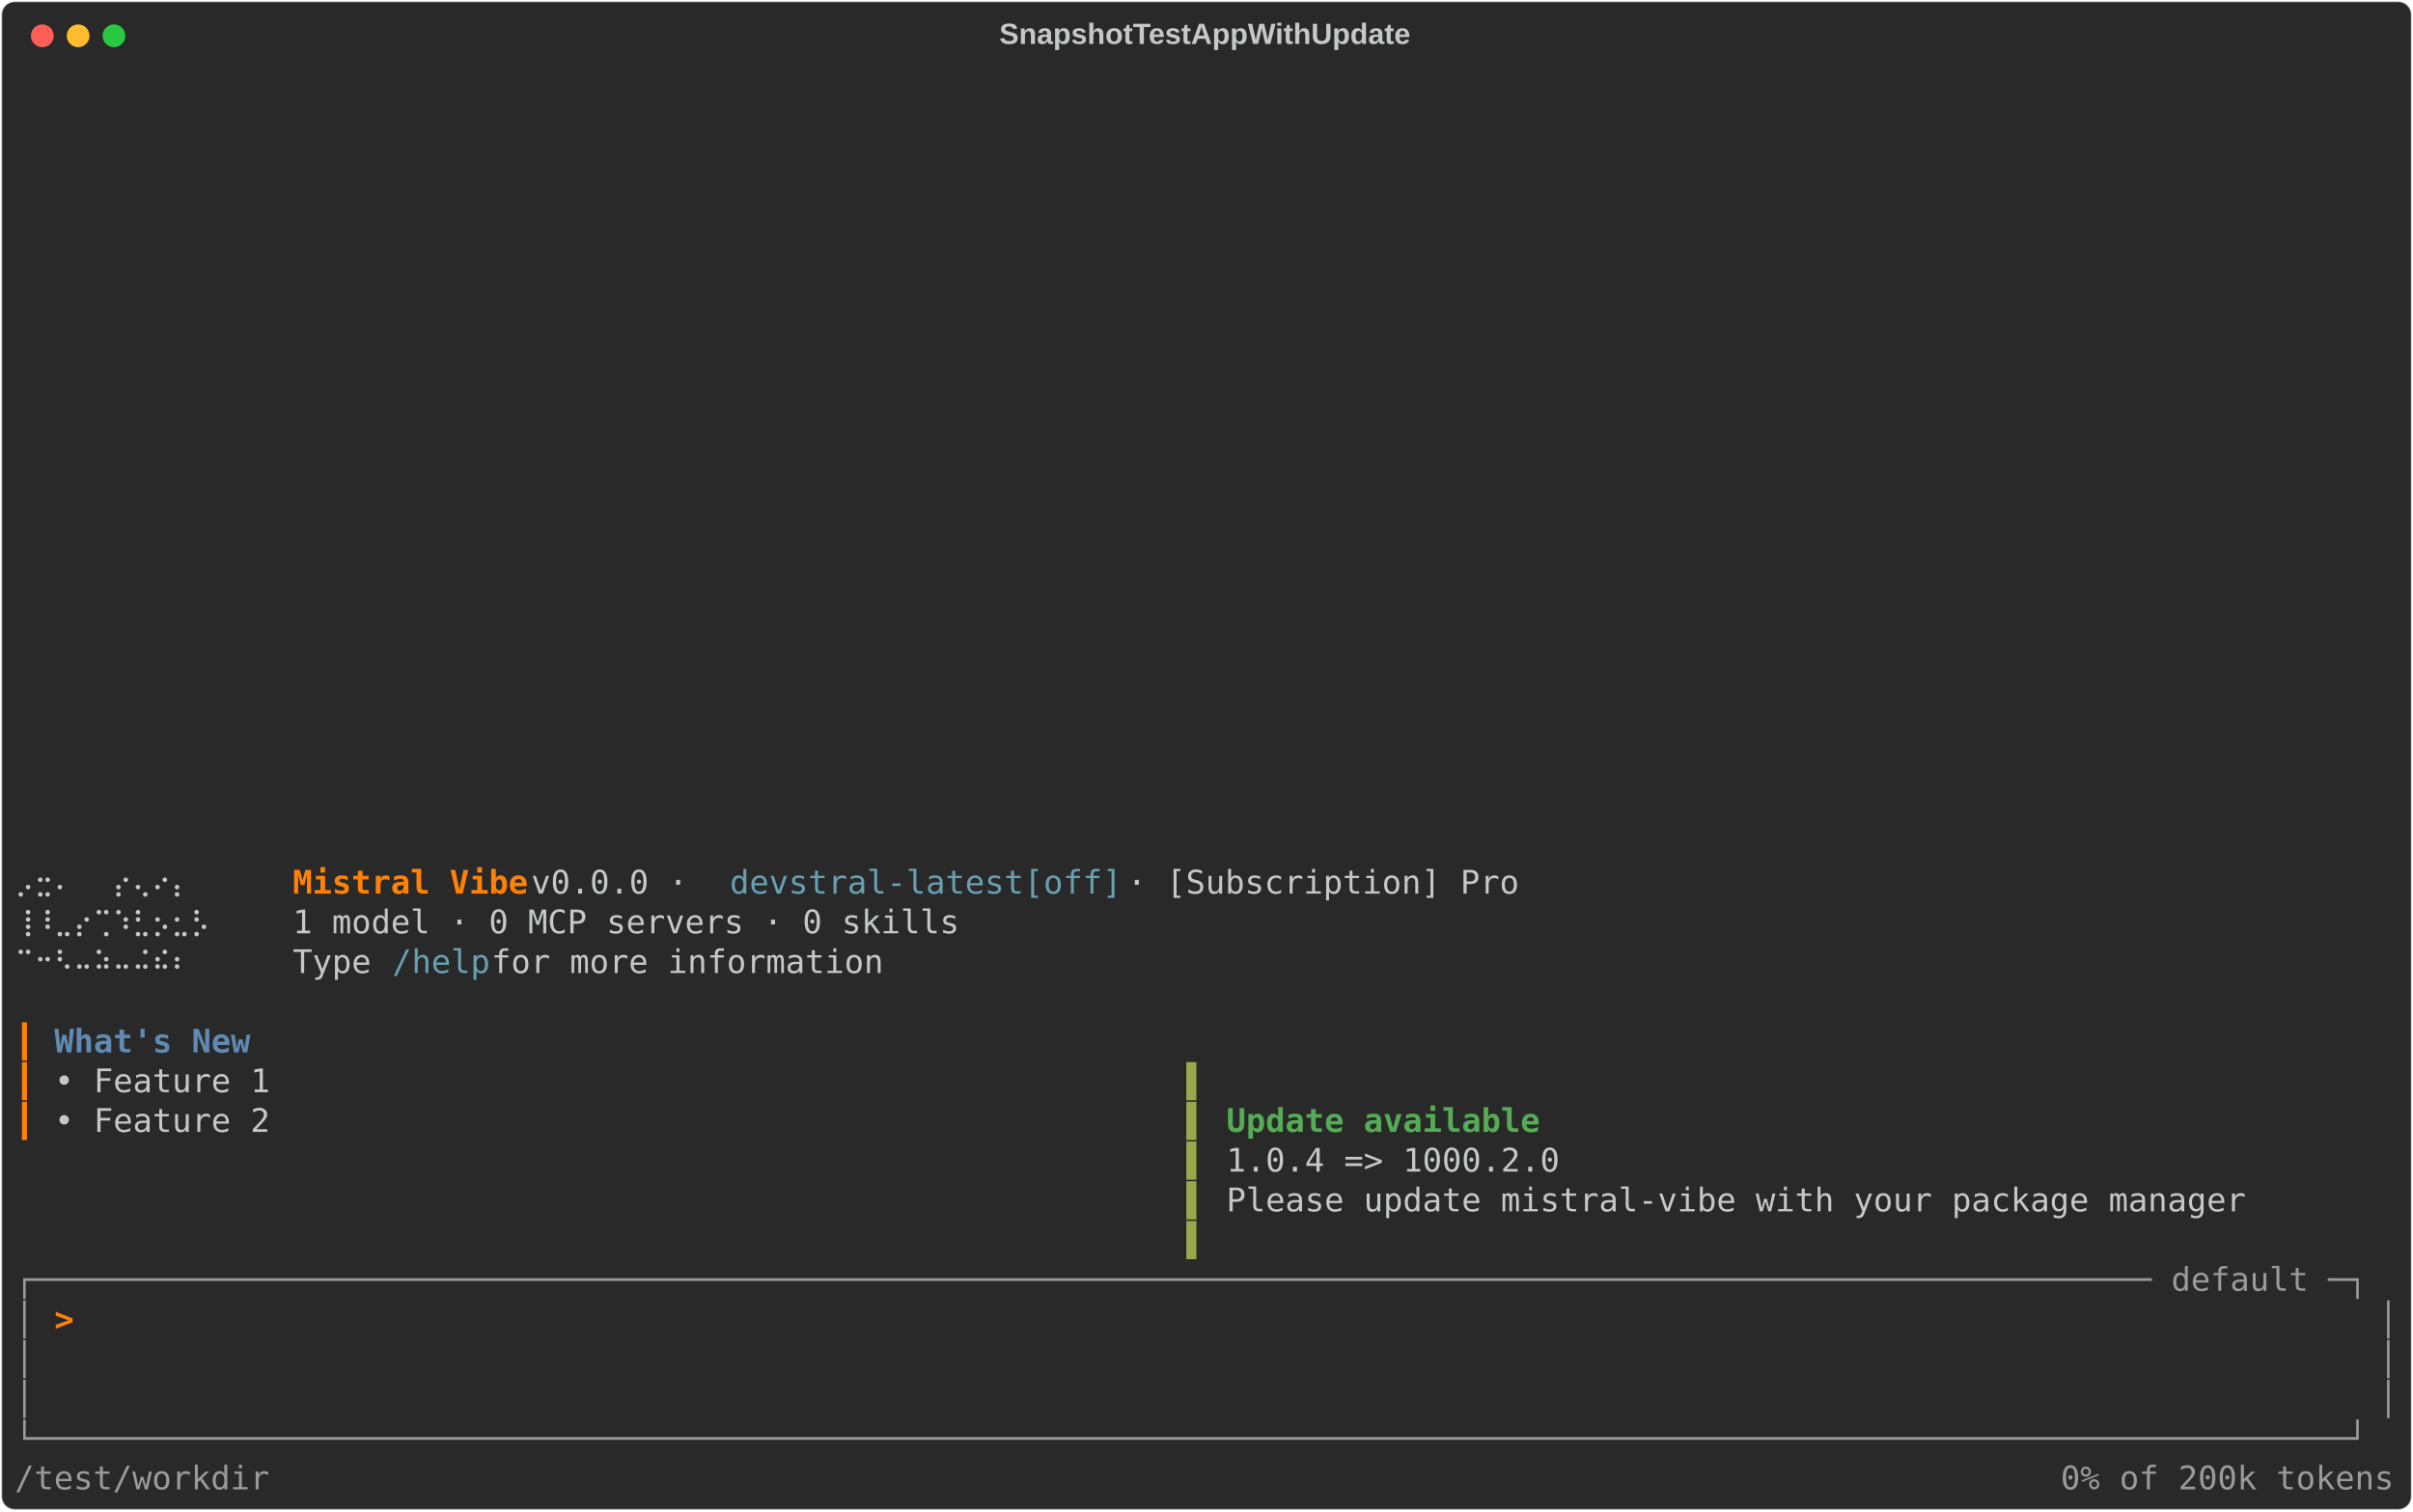
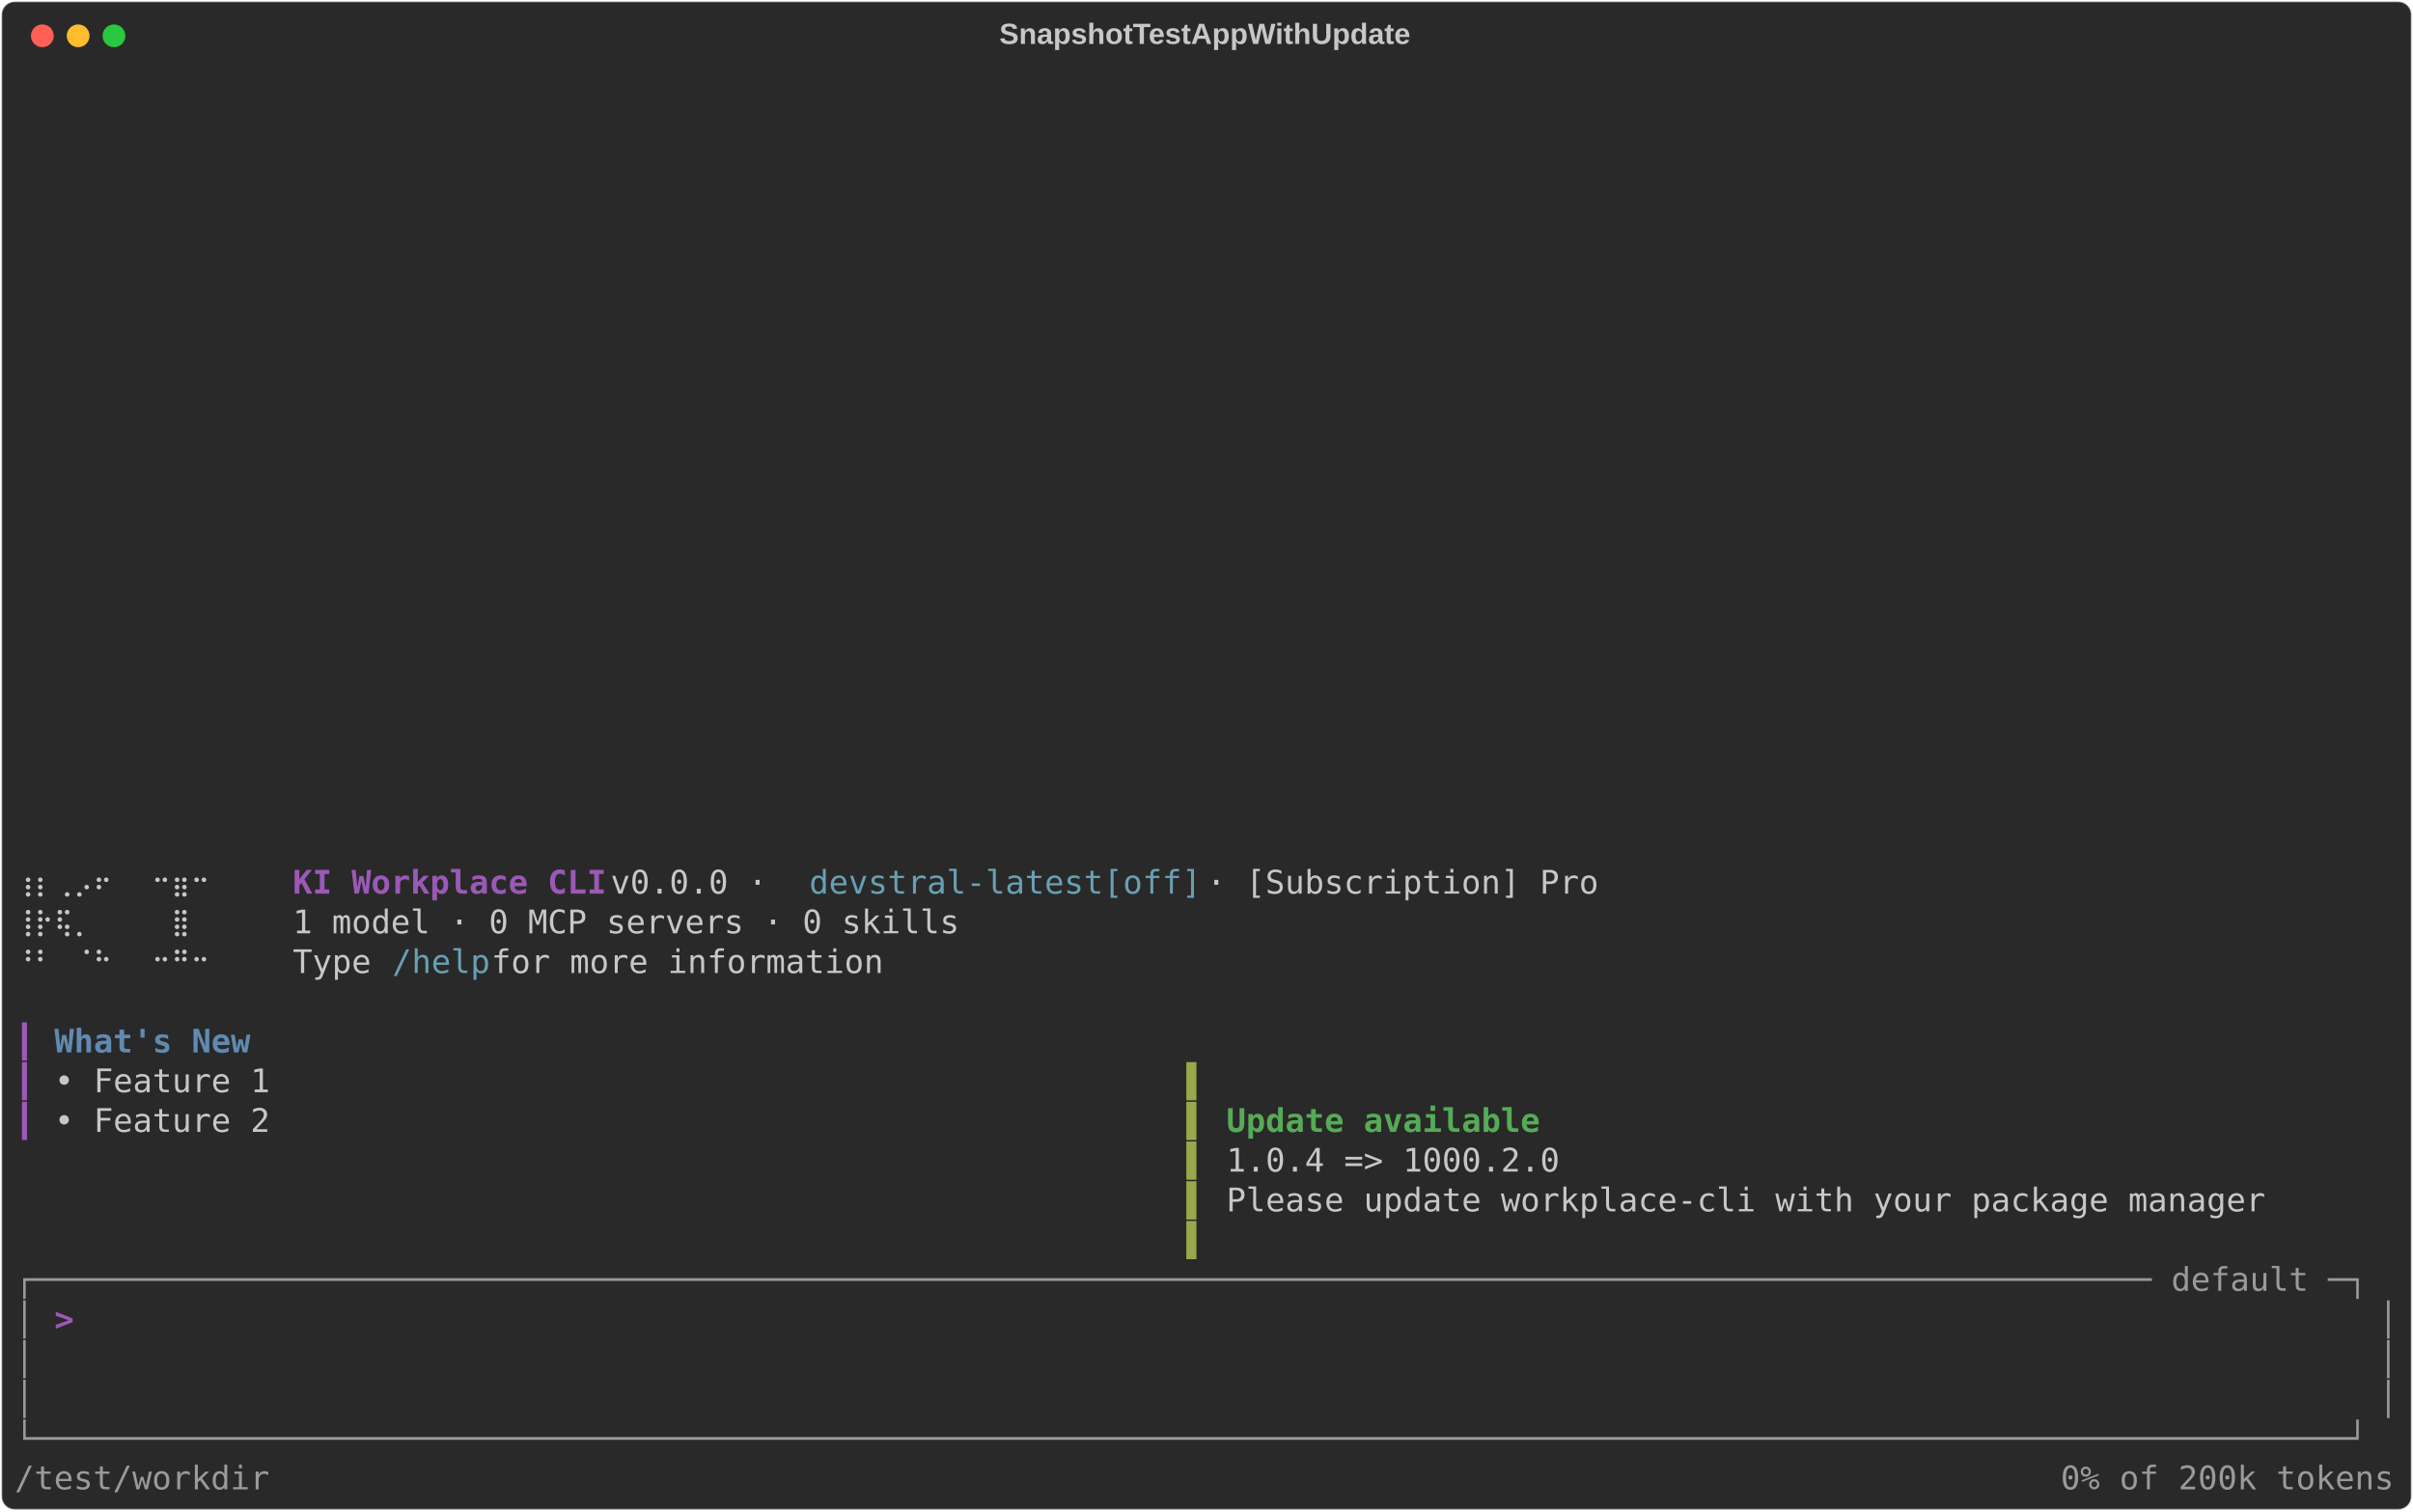
<svg xmlns="http://www.w3.org/2000/svg" class="rich-terminal" viewBox="0 0 1482 928.4">
  <style>

    @font-face {
        font-family: "Fira Code";
        src: local("FiraCode-Regular"),
                url("https://cdnjs.cloudflare.com/ajax/libs/firacode/6.2.0/woff2/FiraCode-Regular.woff2") format("woff2"),
                url("https://cdnjs.cloudflare.com/ajax/libs/firacode/6.2.0/woff/FiraCode-Regular.woff") format("woff");
        font-style: normal;
        font-weight: 400;
    }
    @font-face {
        font-family: "Fira Code";
        src: local("FiraCode-Bold"),
                url("https://cdnjs.cloudflare.com/ajax/libs/firacode/6.2.0/woff2/FiraCode-Bold.woff2") format("woff2"),
                url("https://cdnjs.cloudflare.com/ajax/libs/firacode/6.2.0/woff/FiraCode-Bold.woff") format("woff");
        font-style: bold;
        font-weight: 700;
    }

    .terminal-matrix {
        font-family: Fira Code, monospace;
        font-size: 20px;
        line-height: 24.4px;
        font-variant-east-asian: full-width;
    }

    .terminal-title {
        font-size: 18px;
        font-weight: bold;
        font-family: arial;
    }

    .terminal-r1 { fill: #c5c8c6 }
- .terminal-r2 { fill: #ff8205;font-weight: bold }
+ .terminal-r2 { fill: #9b59b6;font-weight: bold }
.terminal-r3 { fill: #68a0b3 }
- .terminal-r4 { fill: #ff8205 }
+ .terminal-r4 { fill: #9b59b6 }
.terminal-r5 { fill: #608ab1;font-weight: bold }
.terminal-r6 { fill: #98a84b }
.terminal-r7 { fill: #56ab56;font-weight: bold }
.terminal-r8 { fill: #9a9b99 }
    </style>
  <defs>
    <clipPath id="terminal-clip-terminal">
      <rect x="0" y="0" width="1463.0" height="877.4" />
    </clipPath>
    <clipPath id="terminal-line-0">
      <rect x="0" y="1.5" width="1464" height="24.65" />
    </clipPath>
    <clipPath id="terminal-line-1">
      <rect x="0" y="25.9" width="1464" height="24.65" />
    </clipPath>
    <clipPath id="terminal-line-2">
      <rect x="0" y="50.3" width="1464" height="24.65" />
    </clipPath>
    <clipPath id="terminal-line-3">
      <rect x="0" y="74.7" width="1464" height="24.65" />
    </clipPath>
    <clipPath id="terminal-line-4">
      <rect x="0" y="99.1" width="1464" height="24.65" />
    </clipPath>
    <clipPath id="terminal-line-5">
      <rect x="0" y="123.5" width="1464" height="24.65" />
    </clipPath>
    <clipPath id="terminal-line-6">
      <rect x="0" y="147.9" width="1464" height="24.65" />
    </clipPath>
    <clipPath id="terminal-line-7">
      <rect x="0" y="172.3" width="1464" height="24.65" />
    </clipPath>
    <clipPath id="terminal-line-8">
      <rect x="0" y="196.7" width="1464" height="24.65" />
    </clipPath>
    <clipPath id="terminal-line-9">
      <rect x="0" y="221.1" width="1464" height="24.65" />
    </clipPath>
    <clipPath id="terminal-line-10">
      <rect x="0" y="245.5" width="1464" height="24.65" />
    </clipPath>
    <clipPath id="terminal-line-11">
      <rect x="0" y="269.9" width="1464" height="24.65" />
    </clipPath>
    <clipPath id="terminal-line-12">
      <rect x="0" y="294.3" width="1464" height="24.65" />
    </clipPath>
    <clipPath id="terminal-line-13">
      <rect x="0" y="318.7" width="1464" height="24.65" />
    </clipPath>
    <clipPath id="terminal-line-14">
      <rect x="0" y="343.1" width="1464" height="24.65" />
    </clipPath>
    <clipPath id="terminal-line-15">
      <rect x="0" y="367.5" width="1464" height="24.65" />
    </clipPath>
    <clipPath id="terminal-line-16">
      <rect x="0" y="391.9" width="1464" height="24.65" />
    </clipPath>
    <clipPath id="terminal-line-17">
      <rect x="0" y="416.3" width="1464" height="24.65" />
    </clipPath>
    <clipPath id="terminal-line-18">
      <rect x="0" y="440.7" width="1464" height="24.65" />
    </clipPath>
    <clipPath id="terminal-line-19">
      <rect x="0" y="465.1" width="1464" height="24.65" />
    </clipPath>
    <clipPath id="terminal-line-20">
      <rect x="0" y="489.5" width="1464" height="24.65" />
    </clipPath>
    <clipPath id="terminal-line-21">
      <rect x="0" y="513.9" width="1464" height="24.65" />
    </clipPath>
    <clipPath id="terminal-line-22">
      <rect x="0" y="538.3" width="1464" height="24.65" />
    </clipPath>
    <clipPath id="terminal-line-23">
      <rect x="0" y="562.7" width="1464" height="24.65" />
    </clipPath>
    <clipPath id="terminal-line-24">
      <rect x="0" y="587.1" width="1464" height="24.65" />
    </clipPath>
    <clipPath id="terminal-line-25">
      <rect x="0" y="611.5" width="1464" height="24.65" />
    </clipPath>
    <clipPath id="terminal-line-26">
      <rect x="0" y="635.9" width="1464" height="24.65" />
    </clipPath>
    <clipPath id="terminal-line-27">
      <rect x="0" y="660.3" width="1464" height="24.65" />
    </clipPath>
    <clipPath id="terminal-line-28">
      <rect x="0" y="684.7" width="1464" height="24.65" />
    </clipPath>
    <clipPath id="terminal-line-29">
      <rect x="0" y="709.1" width="1464" height="24.65" />
    </clipPath>
    <clipPath id="terminal-line-30">
      <rect x="0" y="733.5" width="1464" height="24.65" />
    </clipPath>
    <clipPath id="terminal-line-31">
      <rect x="0" y="757.9" width="1464" height="24.65" />
    </clipPath>
    <clipPath id="terminal-line-32">
      <rect x="0" y="782.3" width="1464" height="24.65" />
    </clipPath>
    <clipPath id="terminal-line-33">
      <rect x="0" y="806.7" width="1464" height="24.65" />
    </clipPath>
    <clipPath id="terminal-line-34">
      <rect x="0" y="831.1" width="1464" height="24.65" />
    </clipPath>
  </defs>
  <rect fill="#292929" stroke="rgba(255,255,255,0.35)" stroke-width="1" x="1" y="1" width="1480" height="926.4" rx="8" />
  <text class="terminal-title" fill="#c5c8c6" text-anchor="middle" x="740" y="27">SnapshotTestAppWithUpdate</text>
  <g transform="translate(26,22)">
    <circle cx="0" cy="0" r="7" fill="#ff5f57" />
    <circle cx="22" cy="0" r="7" fill="#febc2e" />
    <circle cx="44" cy="0" r="7" fill="#28c840" />
  </g>
  <g transform="translate(9, 41)" clip-path="url(#terminal-clip-terminal)">
    <g class="terminal-matrix">
      <text class="terminal-r1" x="1464" y="20" textLength="12.2" clip-path="url(#terminal-line-0)">
</text>
      <text class="terminal-r1" x="1464" y="44.4" textLength="12.2" clip-path="url(#terminal-line-1)">
</text>
      <text class="terminal-r1" x="1464" y="68.8" textLength="12.2" clip-path="url(#terminal-line-2)">
</text>
      <text class="terminal-r1" x="1464" y="93.2" textLength="12.2" clip-path="url(#terminal-line-3)">
</text>
      <text class="terminal-r1" x="1464" y="117.6" textLength="12.2" clip-path="url(#terminal-line-4)">
</text>
      <text class="terminal-r1" x="1464" y="142" textLength="12.2" clip-path="url(#terminal-line-5)">
</text>
      <text class="terminal-r1" x="1464" y="166.4" textLength="12.2" clip-path="url(#terminal-line-6)">
</text>
      <text class="terminal-r1" x="1464" y="190.8" textLength="12.2" clip-path="url(#terminal-line-7)">
</text>
      <text class="terminal-r1" x="1464" y="215.2" textLength="12.2" clip-path="url(#terminal-line-8)">
</text>
      <text class="terminal-r1" x="1464" y="239.6" textLength="12.2" clip-path="url(#terminal-line-9)">
</text>
      <text class="terminal-r1" x="1464" y="264" textLength="12.2" clip-path="url(#terminal-line-10)">
</text>
      <text class="terminal-r1" x="1464" y="288.4" textLength="12.2" clip-path="url(#terminal-line-11)">
</text>
      <text class="terminal-r1" x="1464" y="312.8" textLength="12.2" clip-path="url(#terminal-line-12)">
</text>
      <text class="terminal-r1" x="1464" y="337.2" textLength="12.2" clip-path="url(#terminal-line-13)">
</text>
      <text class="terminal-r1" x="1464" y="361.6" textLength="12.2" clip-path="url(#terminal-line-14)">
</text>
      <text class="terminal-r1" x="1464" y="386" textLength="12.2" clip-path="url(#terminal-line-15)">
</text>
      <text class="terminal-r1" x="1464" y="410.4" textLength="12.2" clip-path="url(#terminal-line-16)">
</text>
      <text class="terminal-r1" x="1464" y="434.8" textLength="12.2" clip-path="url(#terminal-line-17)">
</text>
      <text class="terminal-r1" x="1464" y="459.2" textLength="12.2" clip-path="url(#terminal-line-18)">
</text>
      <text class="terminal-r1" x="1464" y="483.6" textLength="12.2" clip-path="url(#terminal-line-19)">
</text>
-       <text class="terminal-r1" x="0" y="508" textLength="134.2" clip-path="url(#terminal-line-20)">  ⡠⣒⠄  ⡔⢄⠔⡄</text>
-       <text class="terminal-r2" x="170.8" y="508" textLength="146.4" clip-path="url(#terminal-line-20)">Mistral Vibe</text>
-       <text class="terminal-r1" x="317.2" y="508" textLength="122" clip-path="url(#terminal-line-20)"> v0.0.0 · </text>
-       <text class="terminal-r3" x="439.2" y="508" textLength="244" clip-path="url(#terminal-line-20)">devstral-latest[off]</text>
-       <text class="terminal-r1" x="683.2" y="508" textLength="256.2" clip-path="url(#terminal-line-20)"> · [Subscription] Pro</text>
+       <text class="terminal-r1" x="0" y="508" textLength="134.2" clip-path="url(#terminal-line-20)">⢰⡆⢀⡠⠖  ⠒⣶⠒ </text>
+       <text class="terminal-r2" x="170.8" y="508" textLength="195.2" clip-path="url(#terminal-line-20)">KI Workplace CLI</text>
+       <text class="terminal-r1" x="366" y="508" textLength="122" clip-path="url(#terminal-line-20)"> v0.0.0 · </text>
+       <text class="terminal-r3" x="488" y="508" textLength="244" clip-path="url(#terminal-line-20)">devstral-latest[off]</text>
+       <text class="terminal-r1" x="732" y="508" textLength="256.2" clip-path="url(#terminal-line-20)"> · [Subscription] Pro</text>
      <text class="terminal-r1" x="1464" y="508" textLength="12.2" clip-path="url(#terminal-line-20)">
</text>
-       <text class="terminal-r1" x="0" y="532.4" textLength="134.2" clip-path="url(#terminal-line-21)"> ⢸⠸⣀⡔⢉⠱⣃⡢⣂⡣</text>
+       <text class="terminal-r1" x="0" y="532.4" textLength="134.2" clip-path="url(#terminal-line-21)">⢸⡗⢯⡀    ⣿  </text>
      <text class="terminal-r1" x="170.8" y="532.4" textLength="414.8" clip-path="url(#terminal-line-21)">1 model · 0 MCP servers · 0 skills</text>
      <text class="terminal-r1" x="1464" y="532.4" textLength="12.2" clip-path="url(#terminal-line-21)">
</text>
-       <text class="terminal-r1" x="0" y="556.8" textLength="134.2" clip-path="url(#terminal-line-22)">  ⠉⠒⠣⠤⠵⠤⠬⠮⠆</text>
+       <text class="terminal-r1" x="0" y="556.8" textLength="134.2" clip-path="url(#terminal-line-22)">⠘⠃ ⠈⠓  ⠒⠛⠒ </text>
      <text class="terminal-r1" x="170.8" y="556.8" textLength="61" clip-path="url(#terminal-line-22)">Type </text>
      <text class="terminal-r3" x="231.8" y="556.8" textLength="61" clip-path="url(#terminal-line-22)">/help</text>
      <text class="terminal-r1" x="292.8" y="556.8" textLength="256.2" clip-path="url(#terminal-line-22)"> for more information</text>
      <text class="terminal-r1" x="1464" y="556.8" textLength="12.2" clip-path="url(#terminal-line-22)">
</text>
      <text class="terminal-r1" x="1464" y="581.2" textLength="12.2" clip-path="url(#terminal-line-23)">
</text>
      <text class="terminal-r4" x="0" y="605.6" textLength="12.2" clip-path="url(#terminal-line-24)">┃</text>
      <text class="terminal-r5" x="24.4" y="605.6" textLength="122" clip-path="url(#terminal-line-24)">What's New</text>
      <text class="terminal-r1" x="1464" y="605.6" textLength="12.2" clip-path="url(#terminal-line-24)">
</text>
      <text class="terminal-r4" x="0" y="630" textLength="12.2" clip-path="url(#terminal-line-25)">┃</text>
      <text class="terminal-r1" x="24.4" y="630" textLength="134.2" clip-path="url(#terminal-line-25)">• Feature 1</text>
      <text class="terminal-r6" x="719.8" y="630" textLength="12.2" clip-path="url(#terminal-line-25)">▌</text>
      <text class="terminal-r1" x="1464" y="630" textLength="12.2" clip-path="url(#terminal-line-25)">
</text>
      <text class="terminal-r4" x="0" y="654.4" textLength="12.2" clip-path="url(#terminal-line-26)">┃</text>
      <text class="terminal-r1" x="24.4" y="654.4" textLength="134.2" clip-path="url(#terminal-line-26)">• Feature 2</text>
      <text class="terminal-r6" x="719.8" y="654.4" textLength="12.2" clip-path="url(#terminal-line-26)">▌</text>
      <text class="terminal-r7" x="744.2" y="654.4" textLength="195.2" clip-path="url(#terminal-line-26)">Update available</text>
      <text class="terminal-r1" x="1464" y="654.4" textLength="12.2" clip-path="url(#terminal-line-26)">
</text>
      <text class="terminal-r6" x="719.8" y="678.8" textLength="12.2" clip-path="url(#terminal-line-27)">▌</text>
      <text class="terminal-r1" x="744.2" y="678.8" textLength="207.4" clip-path="url(#terminal-line-27)">1.0.4 =&gt; 1000.2.0</text>
      <text class="terminal-r1" x="1464" y="678.8" textLength="12.2" clip-path="url(#terminal-line-27)">
</text>
      <text class="terminal-r6" x="719.8" y="703.2" textLength="12.2" clip-path="url(#terminal-line-28)">▌</text>
-       <text class="terminal-r1" x="744.2" y="703.2" textLength="634.4" clip-path="url(#terminal-line-28)">Please update mistral-vibe with your package manager</text>
+       <text class="terminal-r1" x="744.2" y="703.2" textLength="646.6" clip-path="url(#terminal-line-28)">Please update workplace-cli with your package manager</text>
      <text class="terminal-r1" x="1464" y="703.2" textLength="12.2" clip-path="url(#terminal-line-28)">
</text>
      <text class="terminal-r6" x="719.8" y="727.6" textLength="12.2" clip-path="url(#terminal-line-29)">▌</text>
      <text class="terminal-r1" x="1464" y="727.6" textLength="12.2" clip-path="url(#terminal-line-29)">
</text>
      <text class="terminal-r8" x="0" y="752" textLength="1464" clip-path="url(#terminal-line-30)">┌──────────────────────────────────────────────────────────────────────────────────────────────────────────── default ─┐</text>
      <text class="terminal-r1" x="1464" y="752" textLength="12.2" clip-path="url(#terminal-line-30)">
</text>
      <text class="terminal-r8" x="0" y="776.4" textLength="12.2" clip-path="url(#terminal-line-31)">│</text>
      <text class="terminal-r2" x="24.4" y="776.4" textLength="12.2" clip-path="url(#terminal-line-31)">&gt;</text>
      <text class="terminal-r8" x="1451.8" y="776.4" textLength="12.2" clip-path="url(#terminal-line-31)">│</text>
      <text class="terminal-r1" x="1464" y="776.4" textLength="12.2" clip-path="url(#terminal-line-31)">
</text>
      <text class="terminal-r8" x="0" y="800.8" textLength="12.2" clip-path="url(#terminal-line-32)">│</text>
      <text class="terminal-r8" x="1451.8" y="800.8" textLength="12.2" clip-path="url(#terminal-line-32)">│</text>
      <text class="terminal-r1" x="1464" y="800.8" textLength="12.2" clip-path="url(#terminal-line-32)">
</text>
      <text class="terminal-r8" x="0" y="825.2" textLength="12.2" clip-path="url(#terminal-line-33)">│</text>
      <text class="terminal-r8" x="1451.8" y="825.2" textLength="12.2" clip-path="url(#terminal-line-33)">│</text>
      <text class="terminal-r1" x="1464" y="825.2" textLength="12.2" clip-path="url(#terminal-line-33)">
</text>
      <text class="terminal-r8" x="0" y="849.6" textLength="1464" clip-path="url(#terminal-line-34)">└──────────────────────────────────────────────────────────────────────────────────────────────────────────────────────┘</text>
      <text class="terminal-r1" x="1464" y="849.6" textLength="12.2" clip-path="url(#terminal-line-34)">
</text>
      <text class="terminal-r8" x="0" y="874" textLength="158.6" clip-path="url(#terminal-line-35)">/test/workdir</text>
      <text class="terminal-r8" x="1256.6" y="874" textLength="207.4" clip-path="url(#terminal-line-35)">0% of 200k tokens</text>
    </g>
  </g>
</svg>
